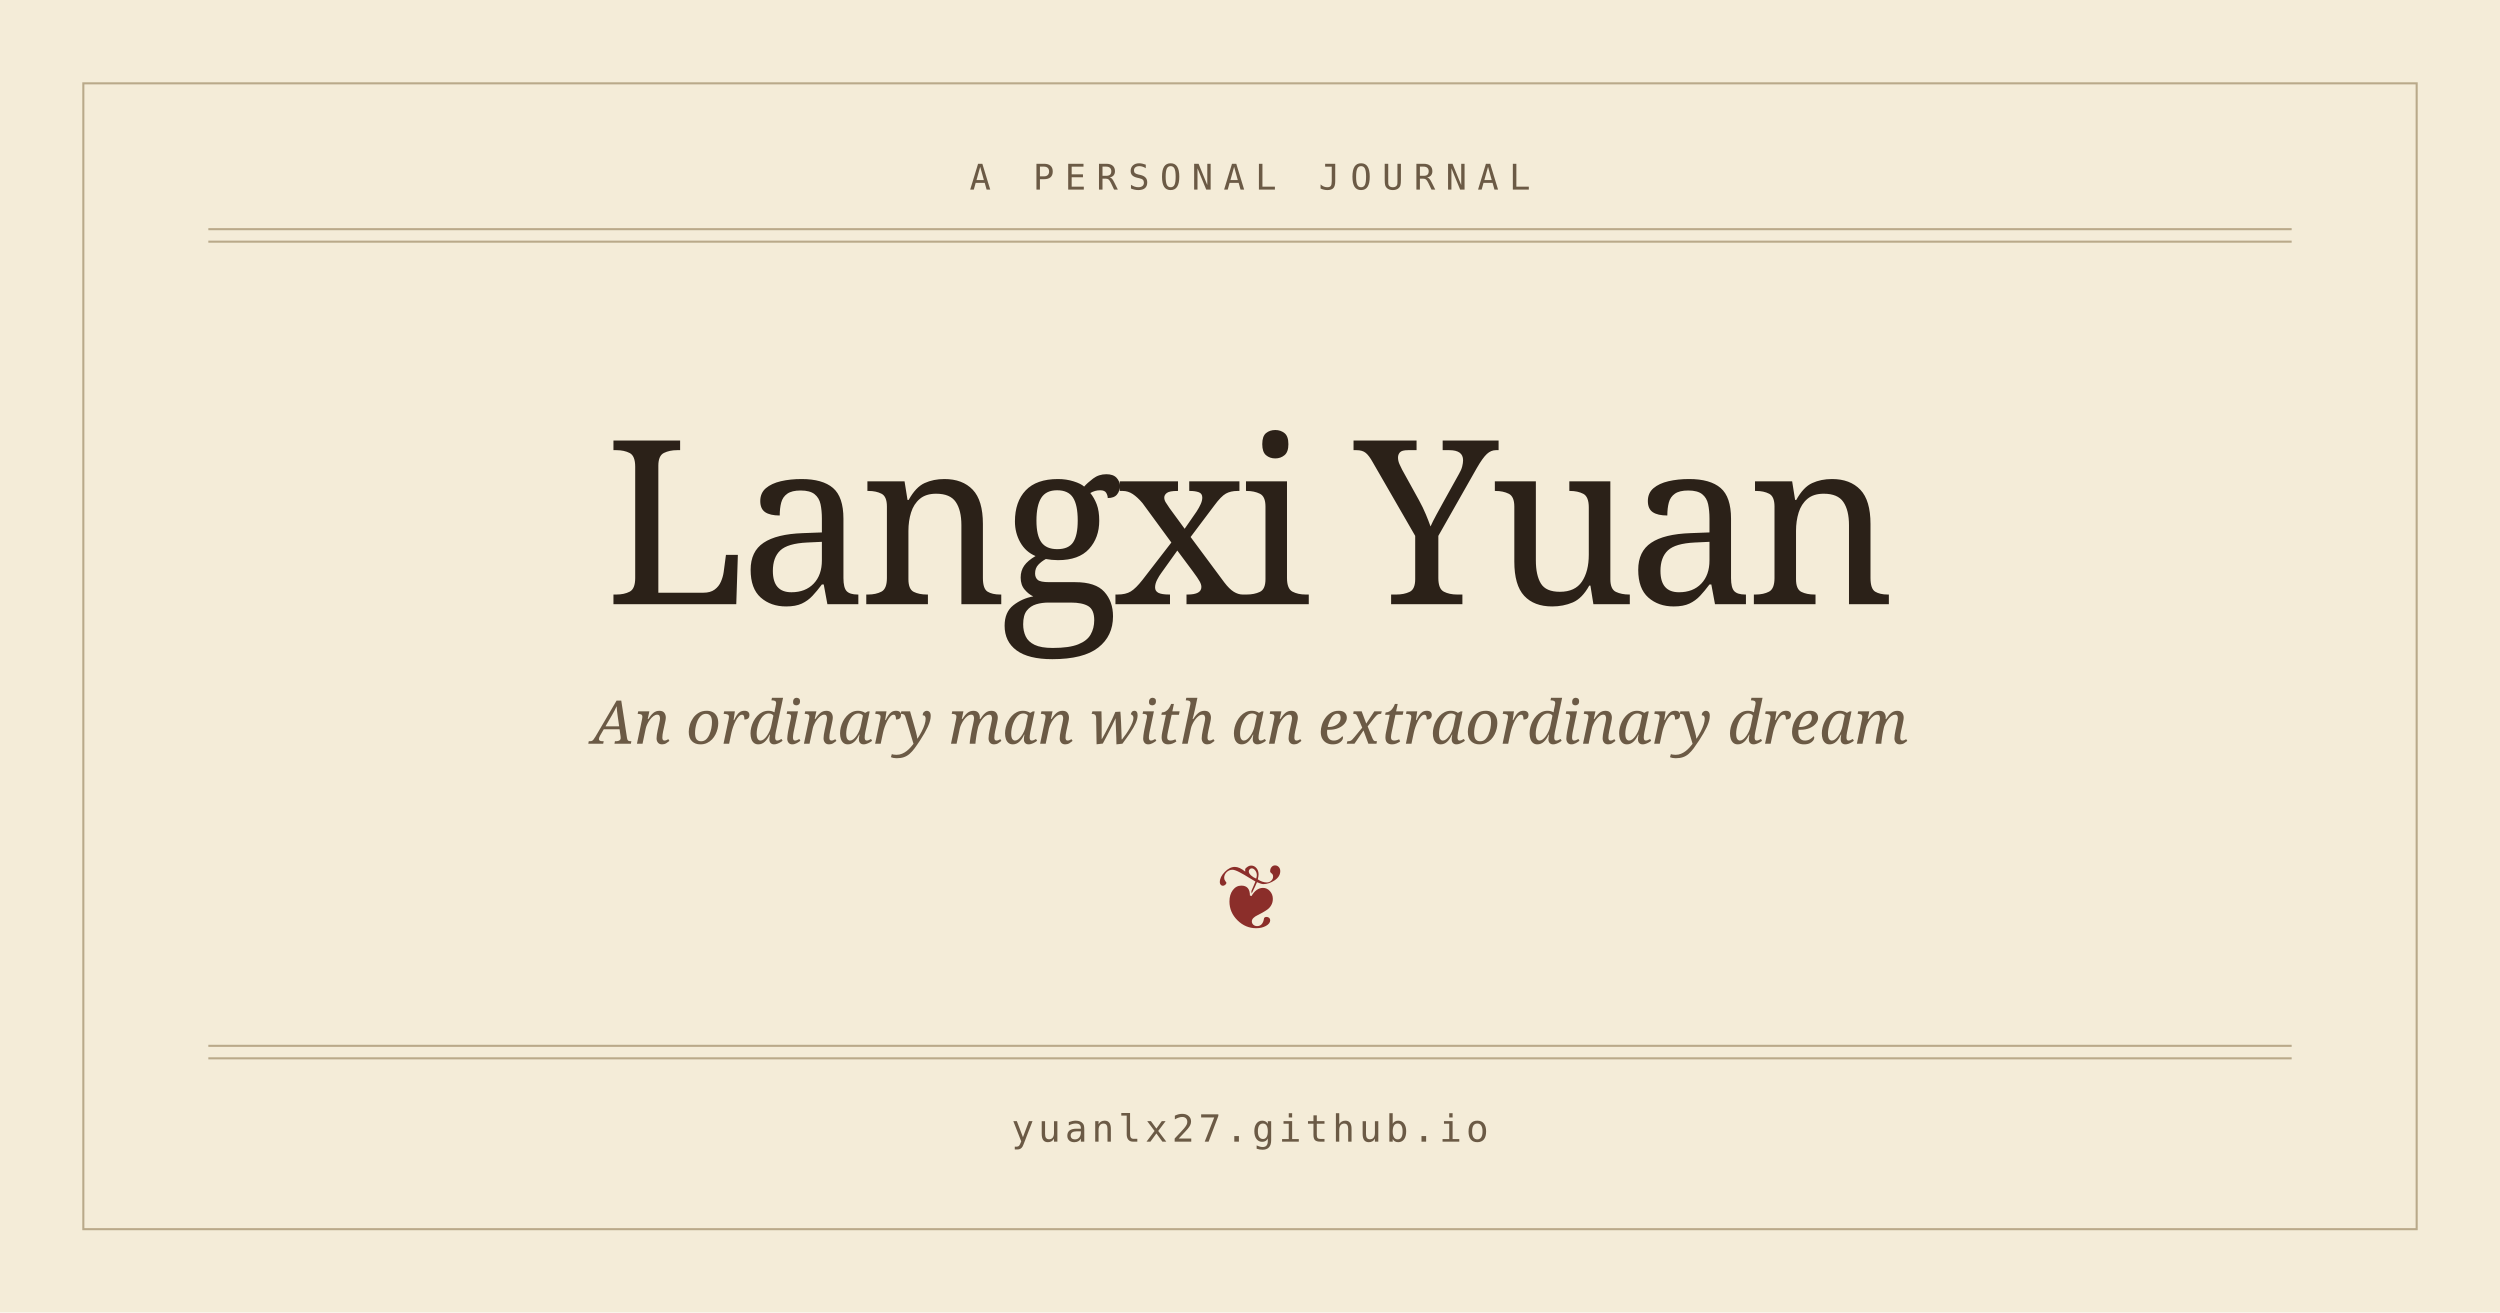
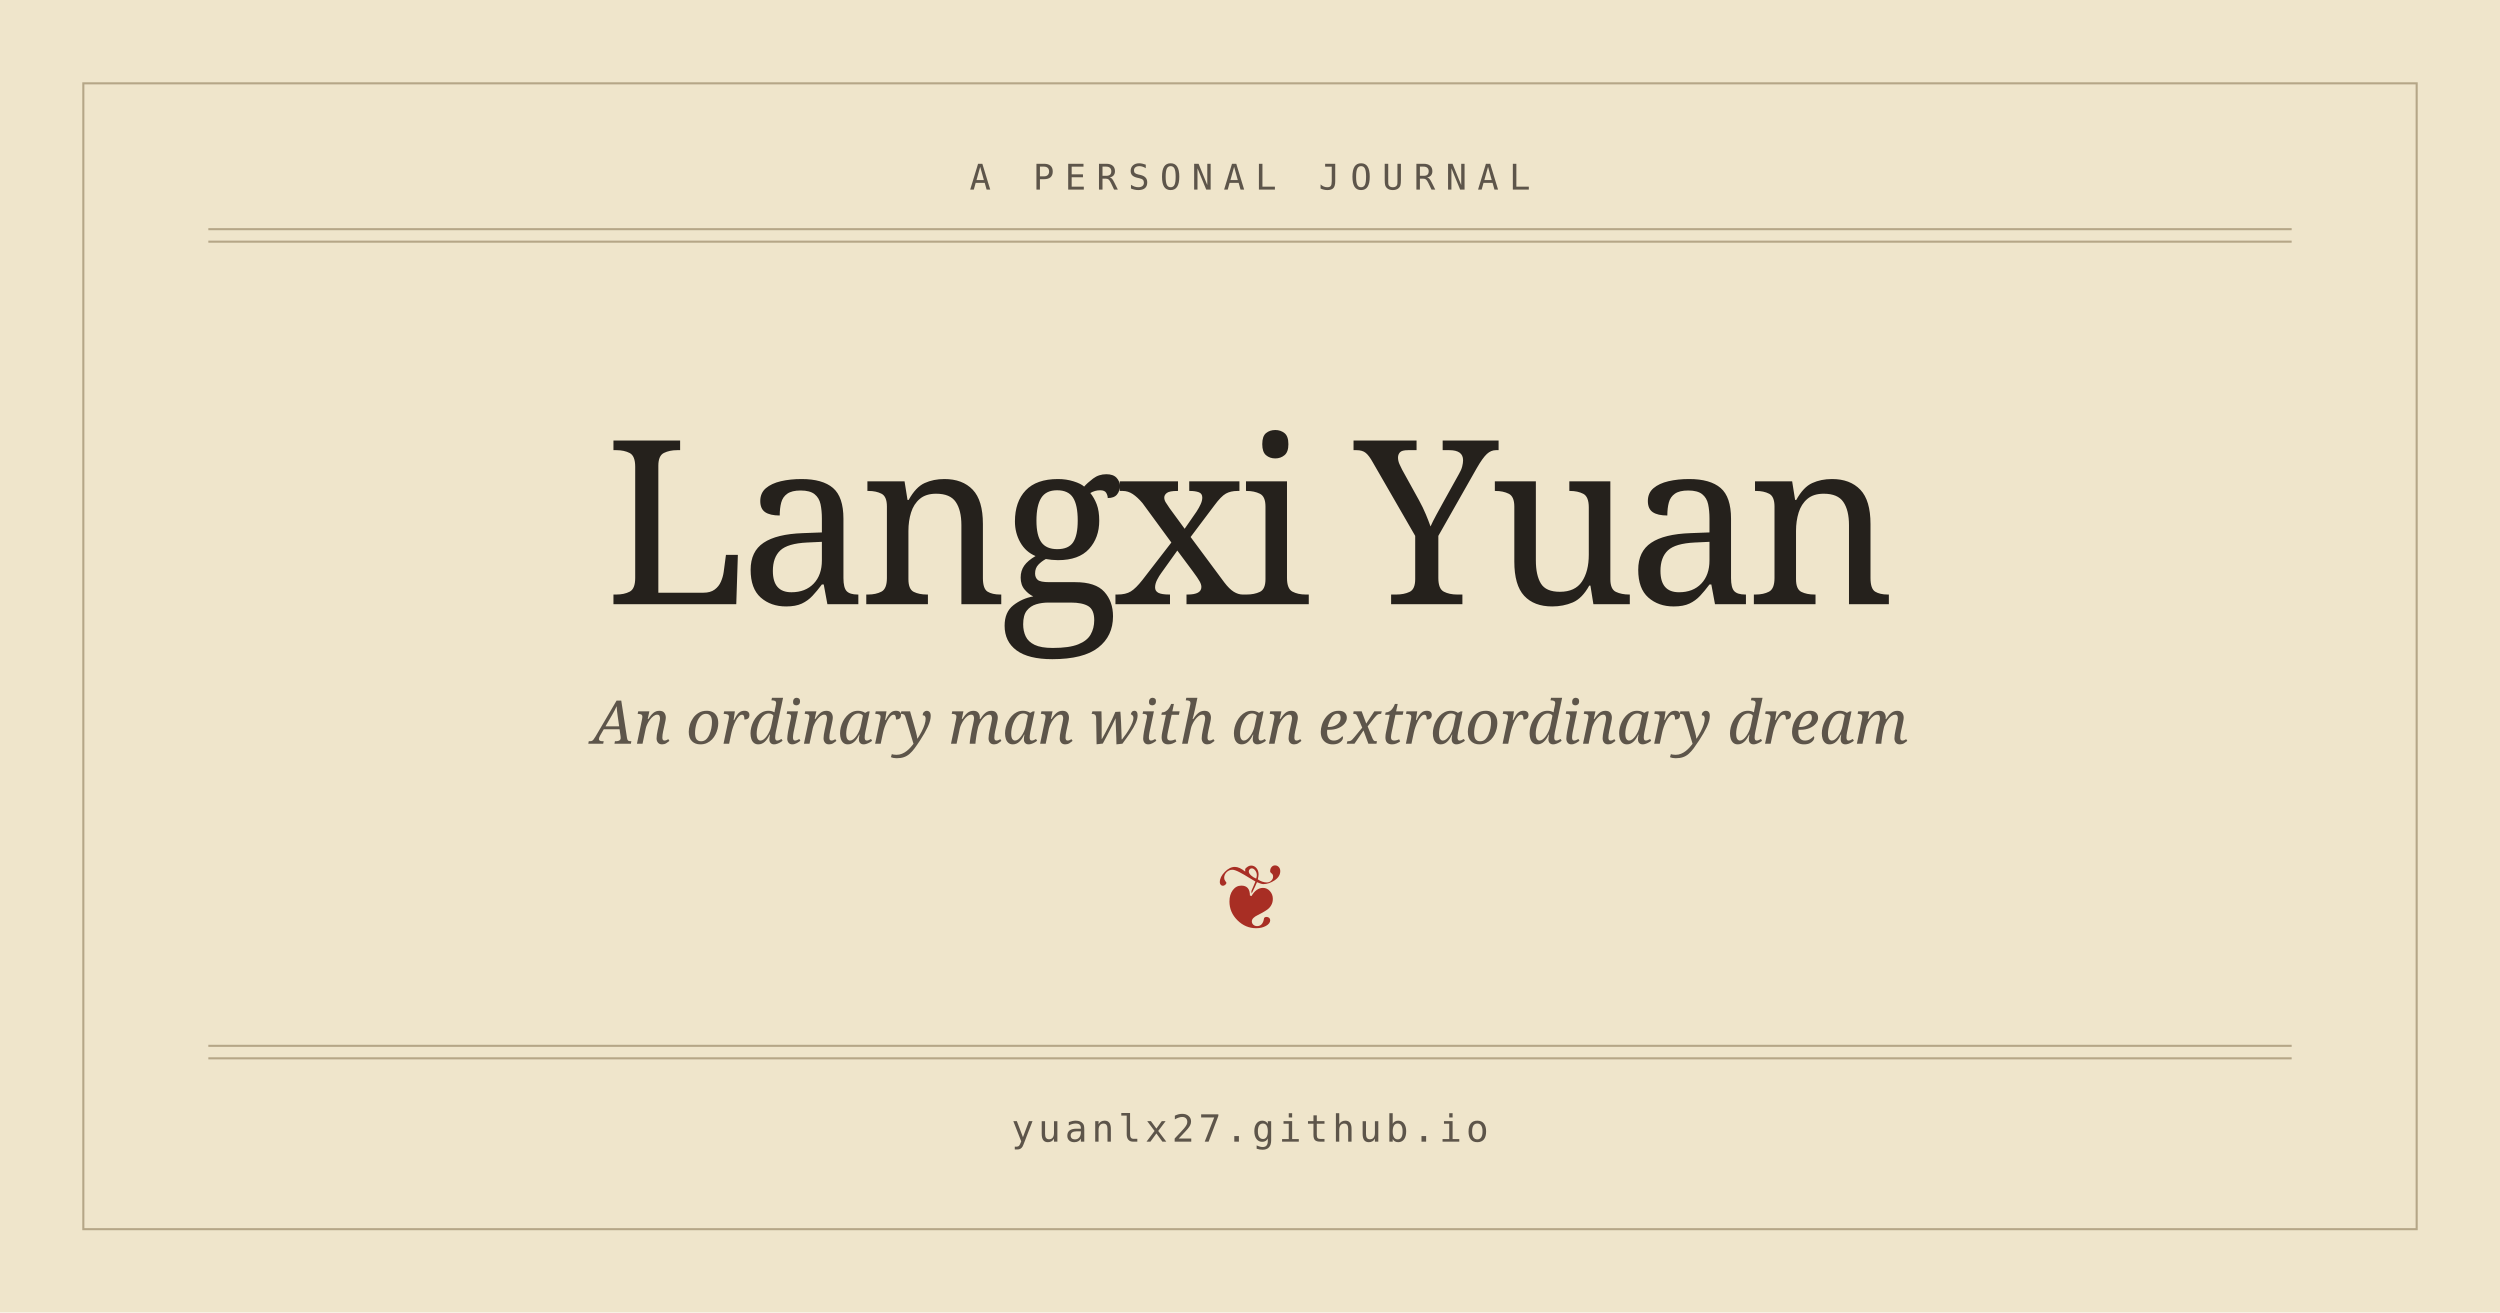
<svg xmlns="http://www.w3.org/2000/svg" width="1200" height="630" viewBox="0 0 1200 630">
-   <rect width="1200" height="630" fill="#f4ecd8" />
-   <rect x="40" y="40" width="1120" height="550" fill="none" stroke="#b9a98a" />
-   <path d="M100 110h1000M100 116h1000M100 502h1000M100 508h1000" stroke="#b9a98a" />
-   <text x="600" y="91" text-anchor="middle" font-family="monospace" font-size="17" letter-spacing="5" fill="#6b5a45">A PERSONAL JOURNAL</text>
-   <text x="600" y="290" text-anchor="middle" font-family="Georgia, serif" font-size="110" letter-spacing="-4" fill="#2b2118">Langxi Yuan</text>
-   <text x="600" y="357" text-anchor="middle" font-family="Georgia, serif" font-size="29" font-style="italic" fill="#6b5a45">An ordinary man with an extraordinary dream</text>
-   <text x="600" y="445" text-anchor="middle" font-family="Georgia, serif" font-size="42" fill="#8b2e2a">❦</text>
-   <text x="600" y="548" text-anchor="middle" font-family="monospace" font-size="18" letter-spacing="2" fill="#6b5a45">yuanlx27.github.io</text>
+   <rect width="1200" height="630" fill="#efe5cb" />
+   <rect x="40" y="40" width="1120" height="550" fill="none" stroke="#b5a687" />
+   <path d="M100 110h1000M100 116h1000M100 502h1000M100 508h1000" stroke="#b5a687" />
+   <text x="600" y="91" text-anchor="middle" font-family="monospace" font-size="17" letter-spacing="5" fill="#5d554a">A PERSONAL JOURNAL</text>
+   <text x="600" y="290" text-anchor="middle" font-family="Georgia, serif" font-size="110" letter-spacing="-4" fill="#25211c">Langxi Yuan</text>
+   <text x="600" y="357" text-anchor="middle" font-family="Georgia, serif" font-size="29" font-style="italic" fill="#5d554a">An ordinary man with an extraordinary dream</text>
+   <text x="600" y="445" text-anchor="middle" font-family="Georgia, serif" font-size="42" fill="#a82e24">❦</text>
+   <text x="600" y="548" text-anchor="middle" font-family="monospace" font-size="18" letter-spacing="2" fill="#5d554a">yuanlx27.github.io</text>
</svg>
